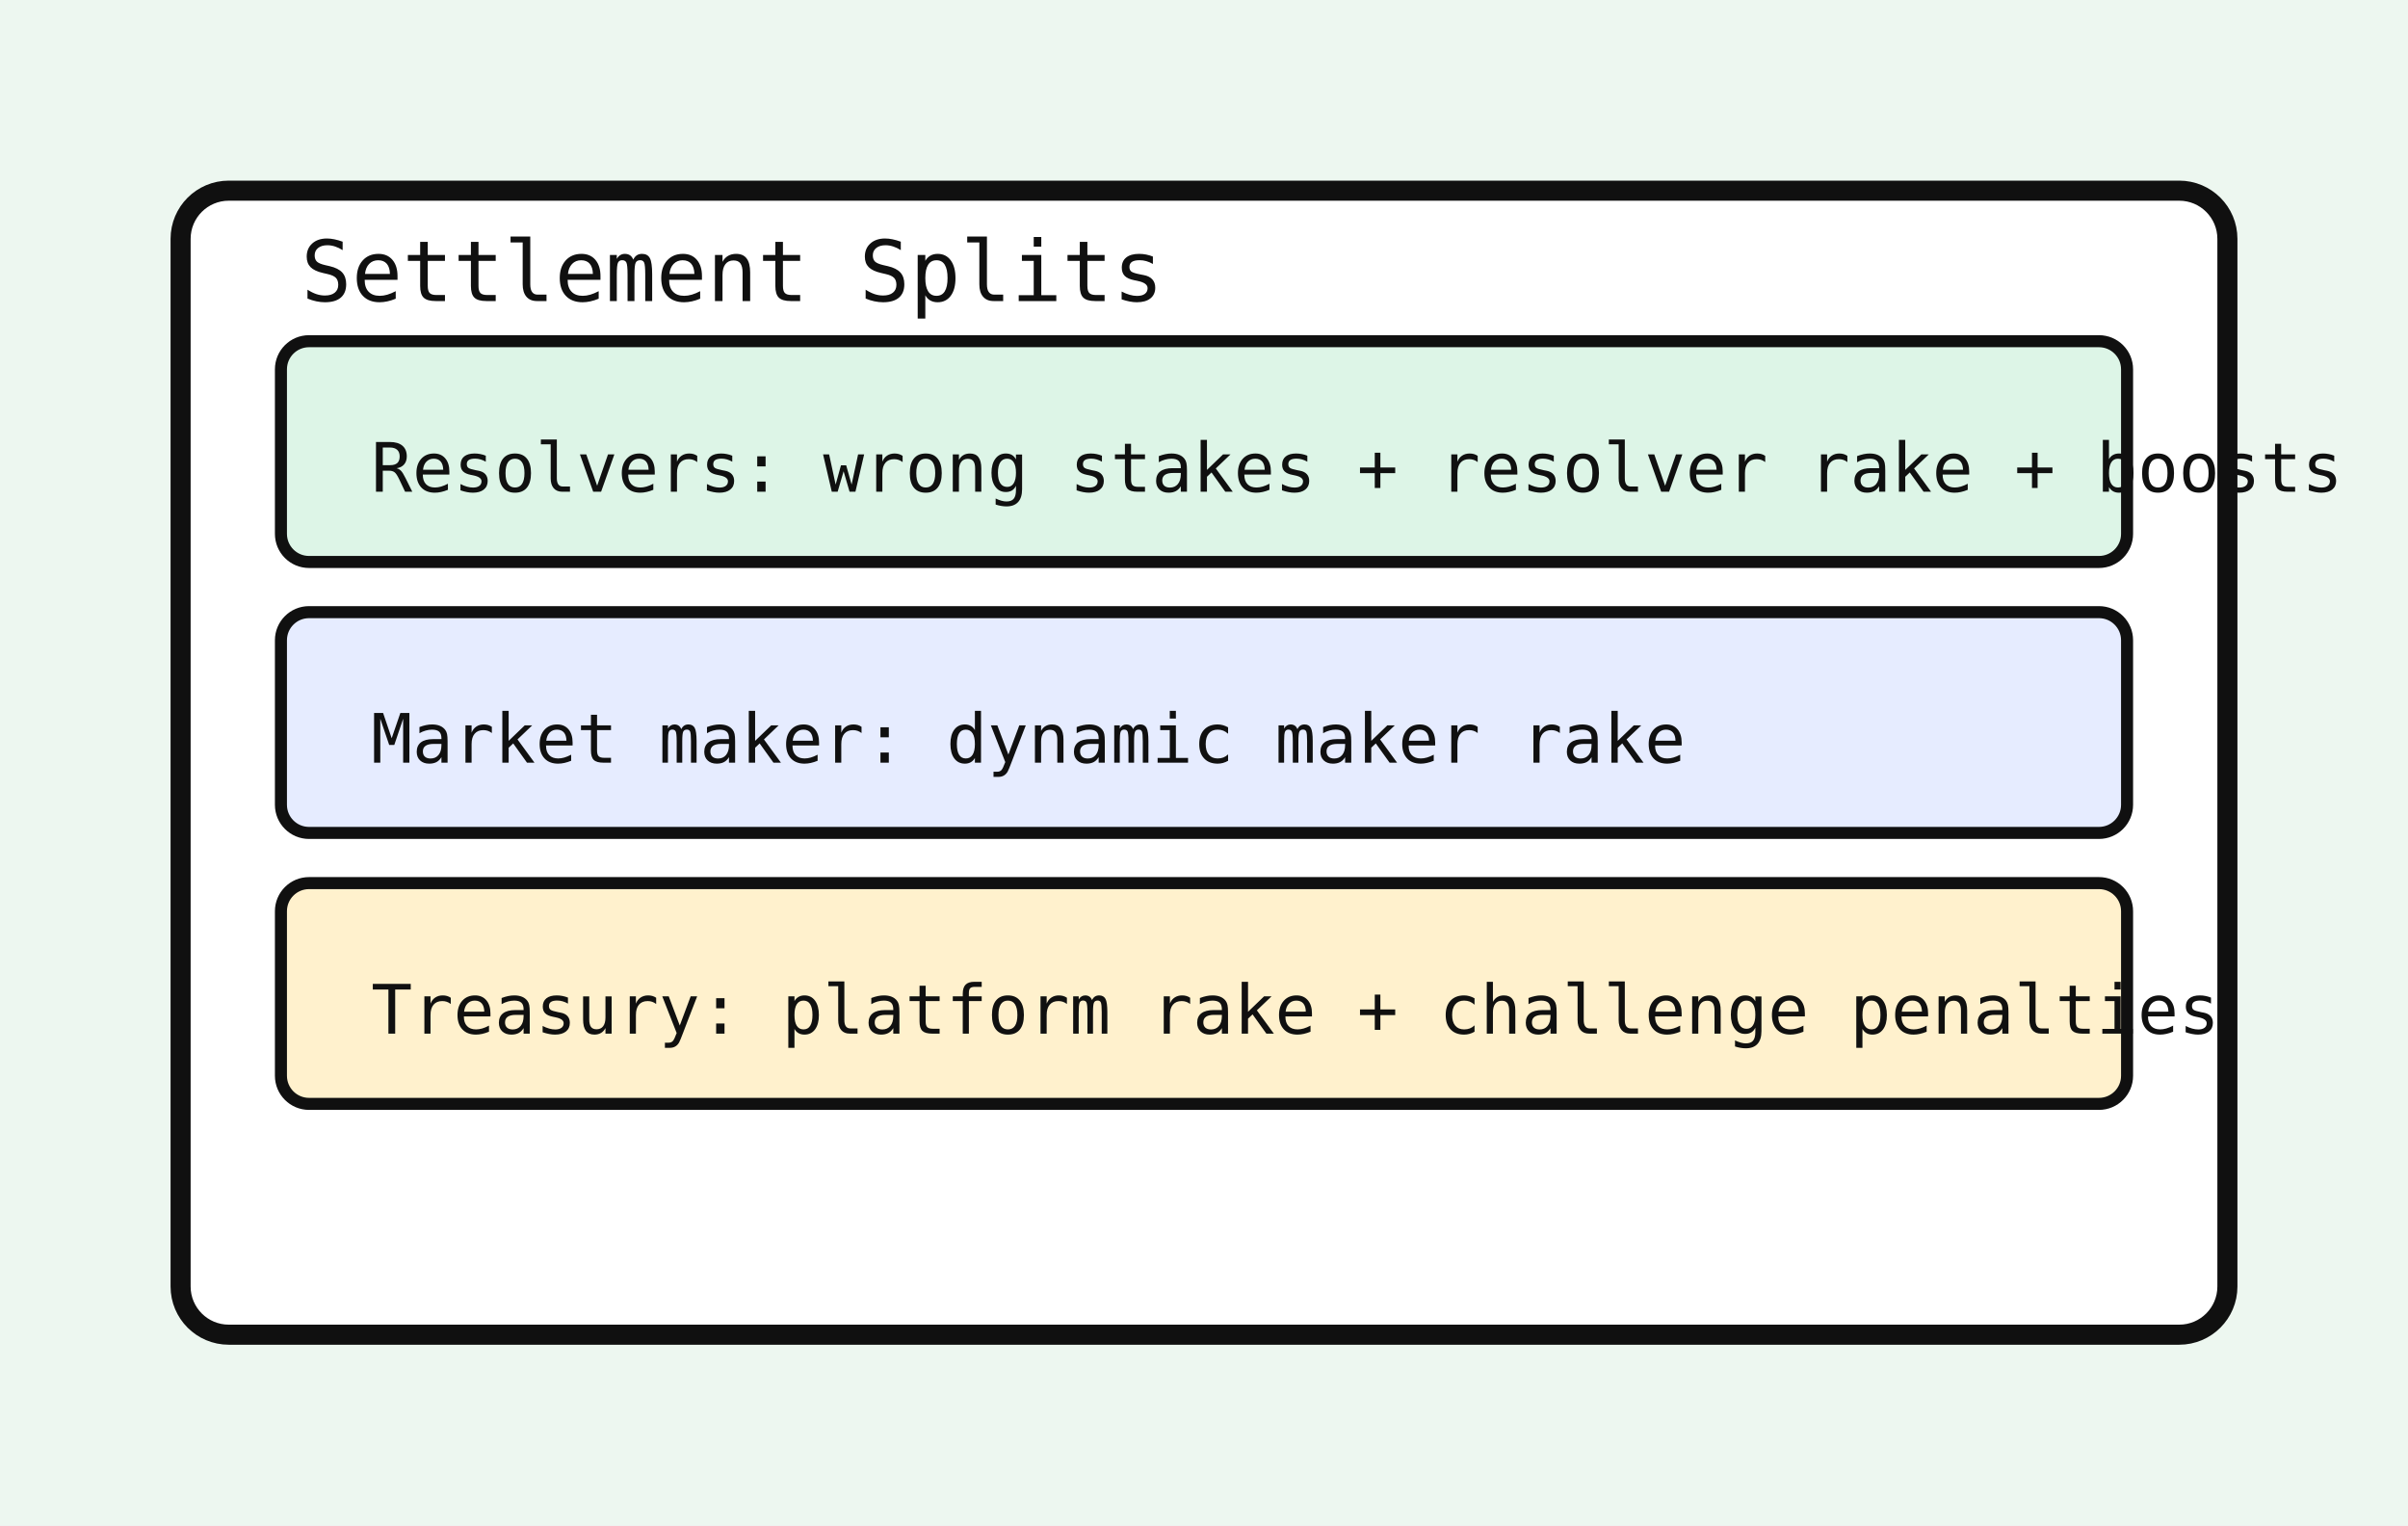
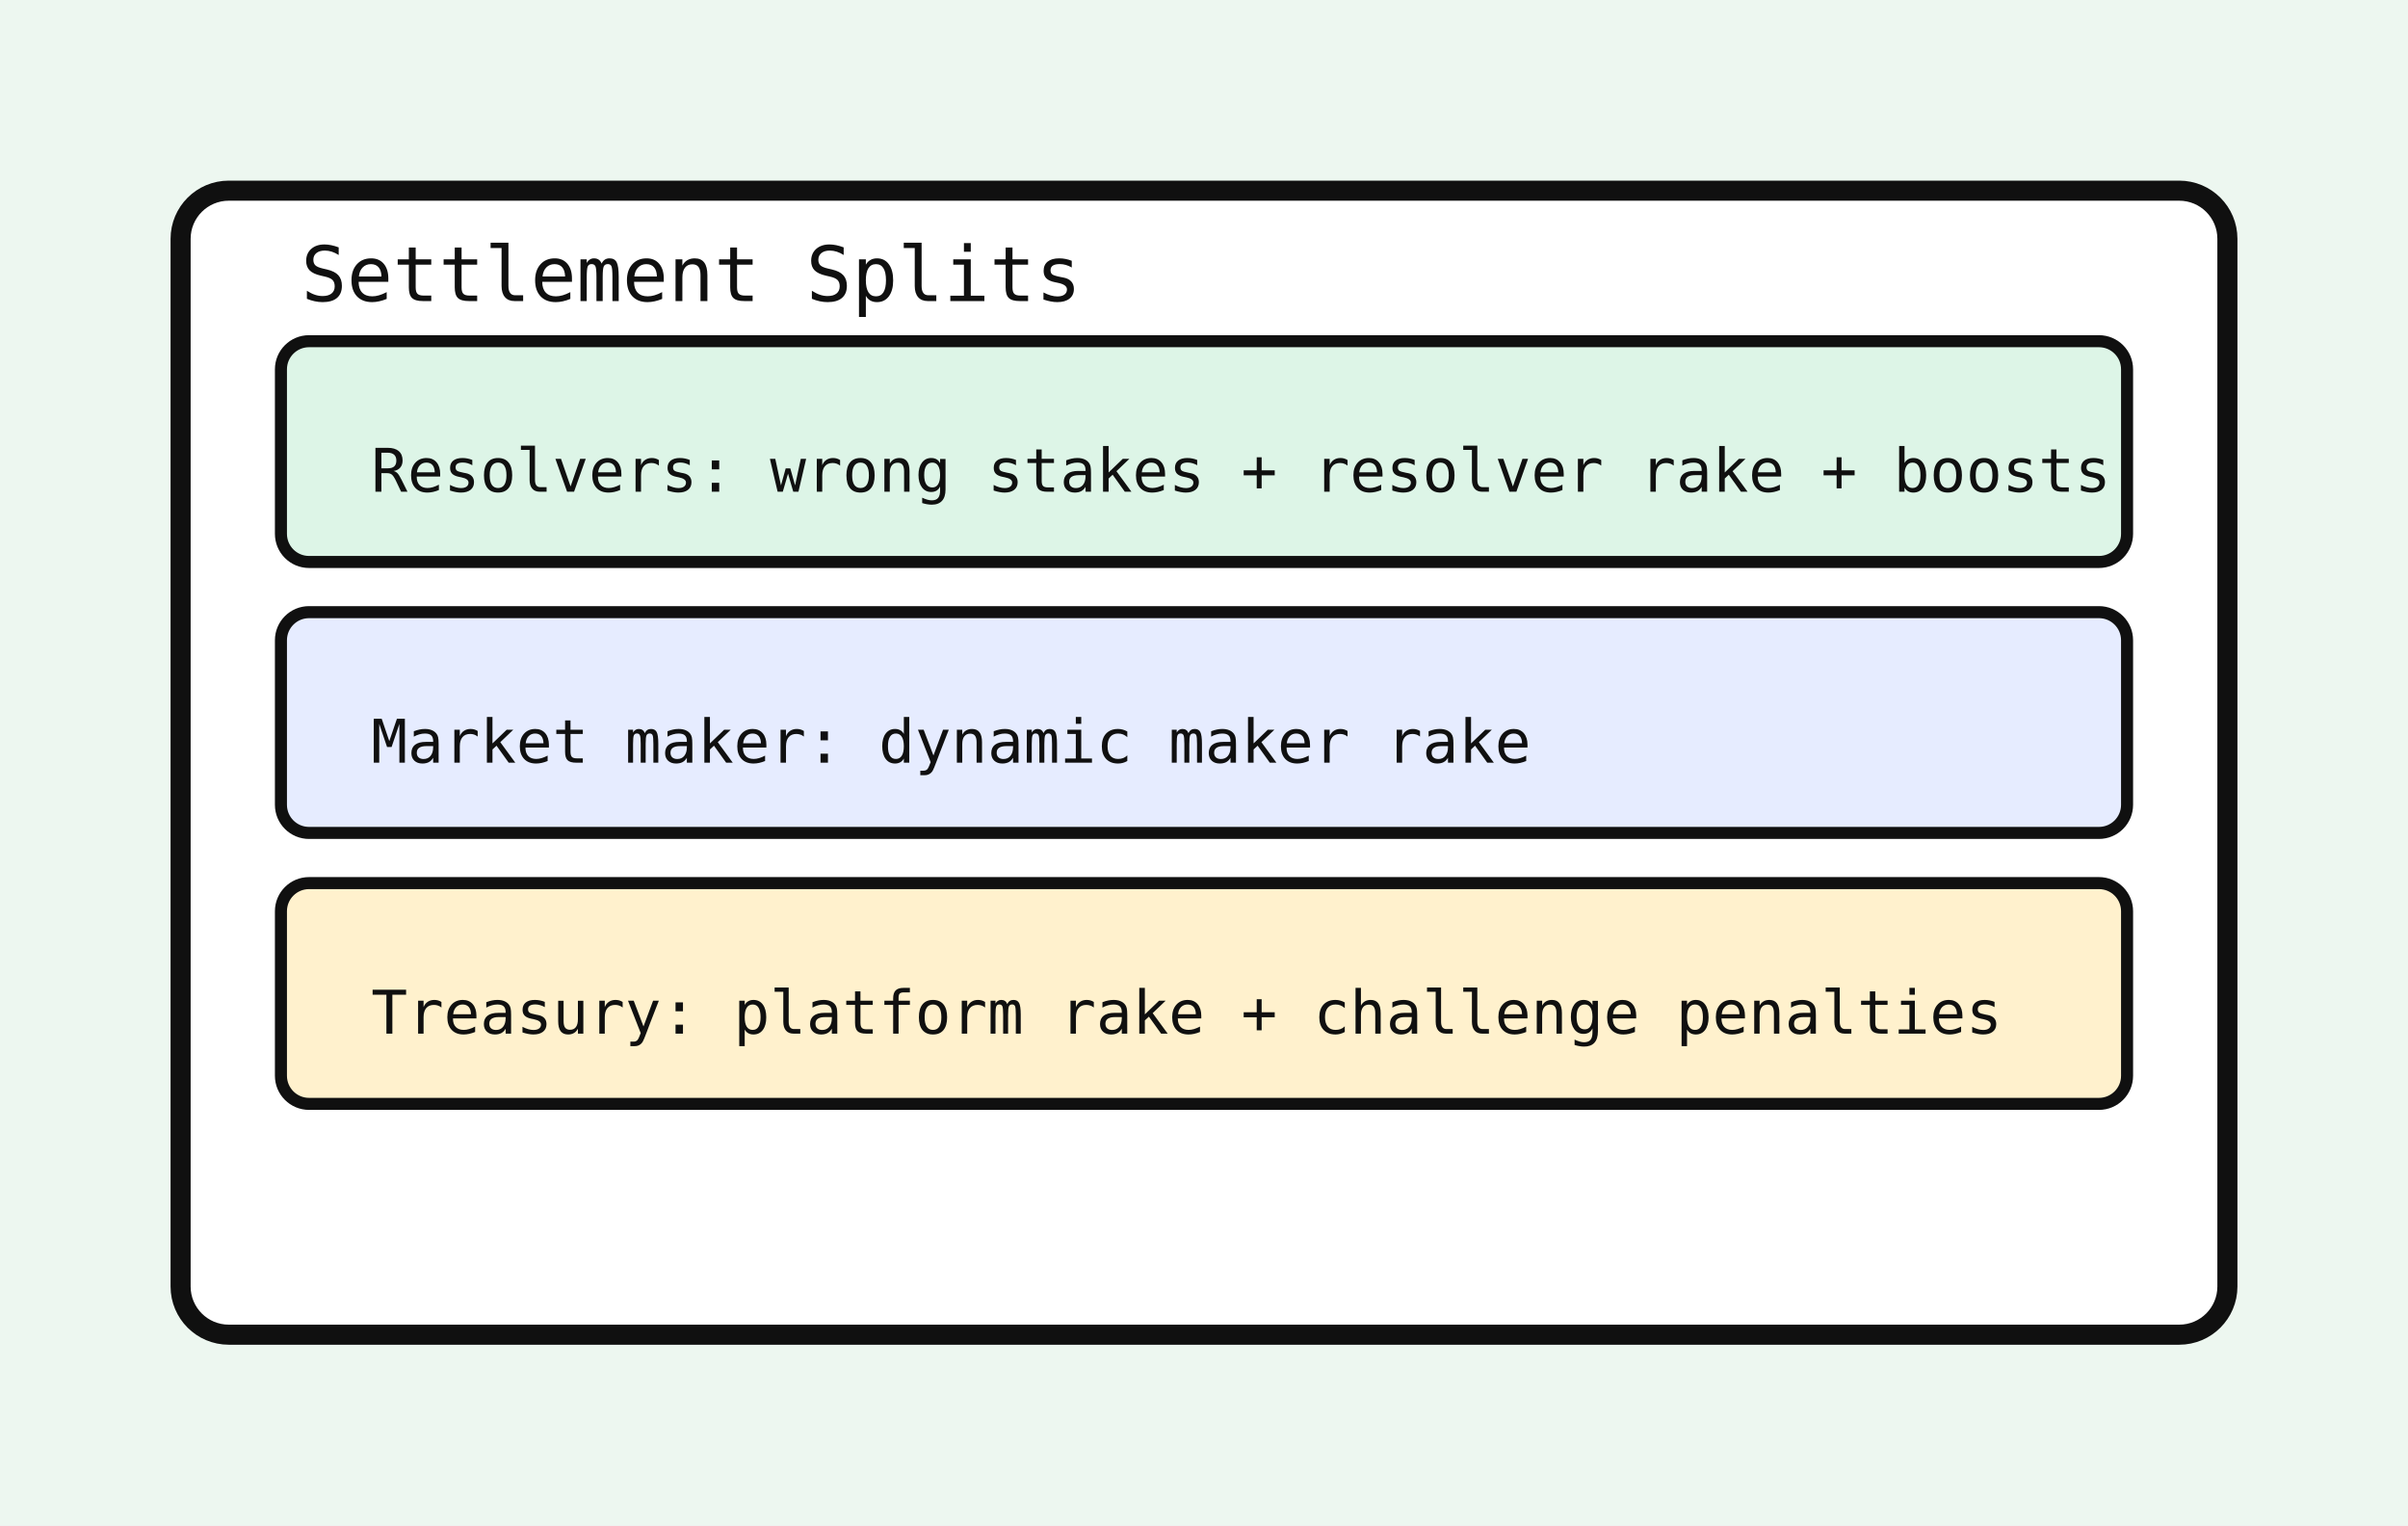
<svg xmlns="http://www.w3.org/2000/svg" width="1200" height="760" viewBox="0 0 1200 760" fill="none">
  <rect width="1200" height="760" fill="#EDF7F0" />
  <rect x="90" y="95" width="1020" height="570" rx="24" fill="#FFFFFF" stroke="#101010" stroke-width="10" />
  <rect x="140" y="170" width="920" height="110" rx="14" fill="#DDF5E7" stroke="#101010" stroke-width="6" />
  <rect x="140" y="305" width="920" height="110" rx="14" fill="#E6ECFF" stroke="#101010" stroke-width="6" />
  <rect x="140" y="440" width="920" height="110" rx="14" fill="#FFF1CD" stroke="#101010" stroke-width="6" />
-   <text x="185" y="245" font-size="34" font-family="Space Mono, monospace" fill="#101010">Resolvers: wrong stakes + resolver rake + boosts</text>
-   <text x="185" y="380" font-size="34" font-family="Space Mono, monospace" fill="#101010">Market maker: dynamic maker rake</text>
-   <text x="185" y="515" font-size="34" font-family="Space Mono, monospace" fill="#101010">Treasury: platform rake + challenge penalties</text>
-   <text x="150" y="150" font-size="42" font-family="Space Mono, monospace" fill="#101010">Settlement Splits</text>
+   <text x="185" y="245" font-size="30" font-family="Space Mono, monospace" fill="#101010" textLength="830" lengthAdjust="spacingAndGlyphs">Resolvers: wrong stakes + resolver rake + boosts</text>
+   <text x="185" y="380" font-size="30" font-family="Space Mono, monospace" fill="#101010" textLength="560" lengthAdjust="spacingAndGlyphs">Market maker: dynamic maker rake</text>
+   <text x="185" y="515" font-size="30" font-family="Space Mono, monospace" fill="#101010" textLength="760" lengthAdjust="spacingAndGlyphs">Treasury: platform rake + challenge penalties</text>
+   <text x="150" y="150" font-size="38" font-family="Space Mono, monospace" fill="#101010">Settlement Splits</text>
</svg>
